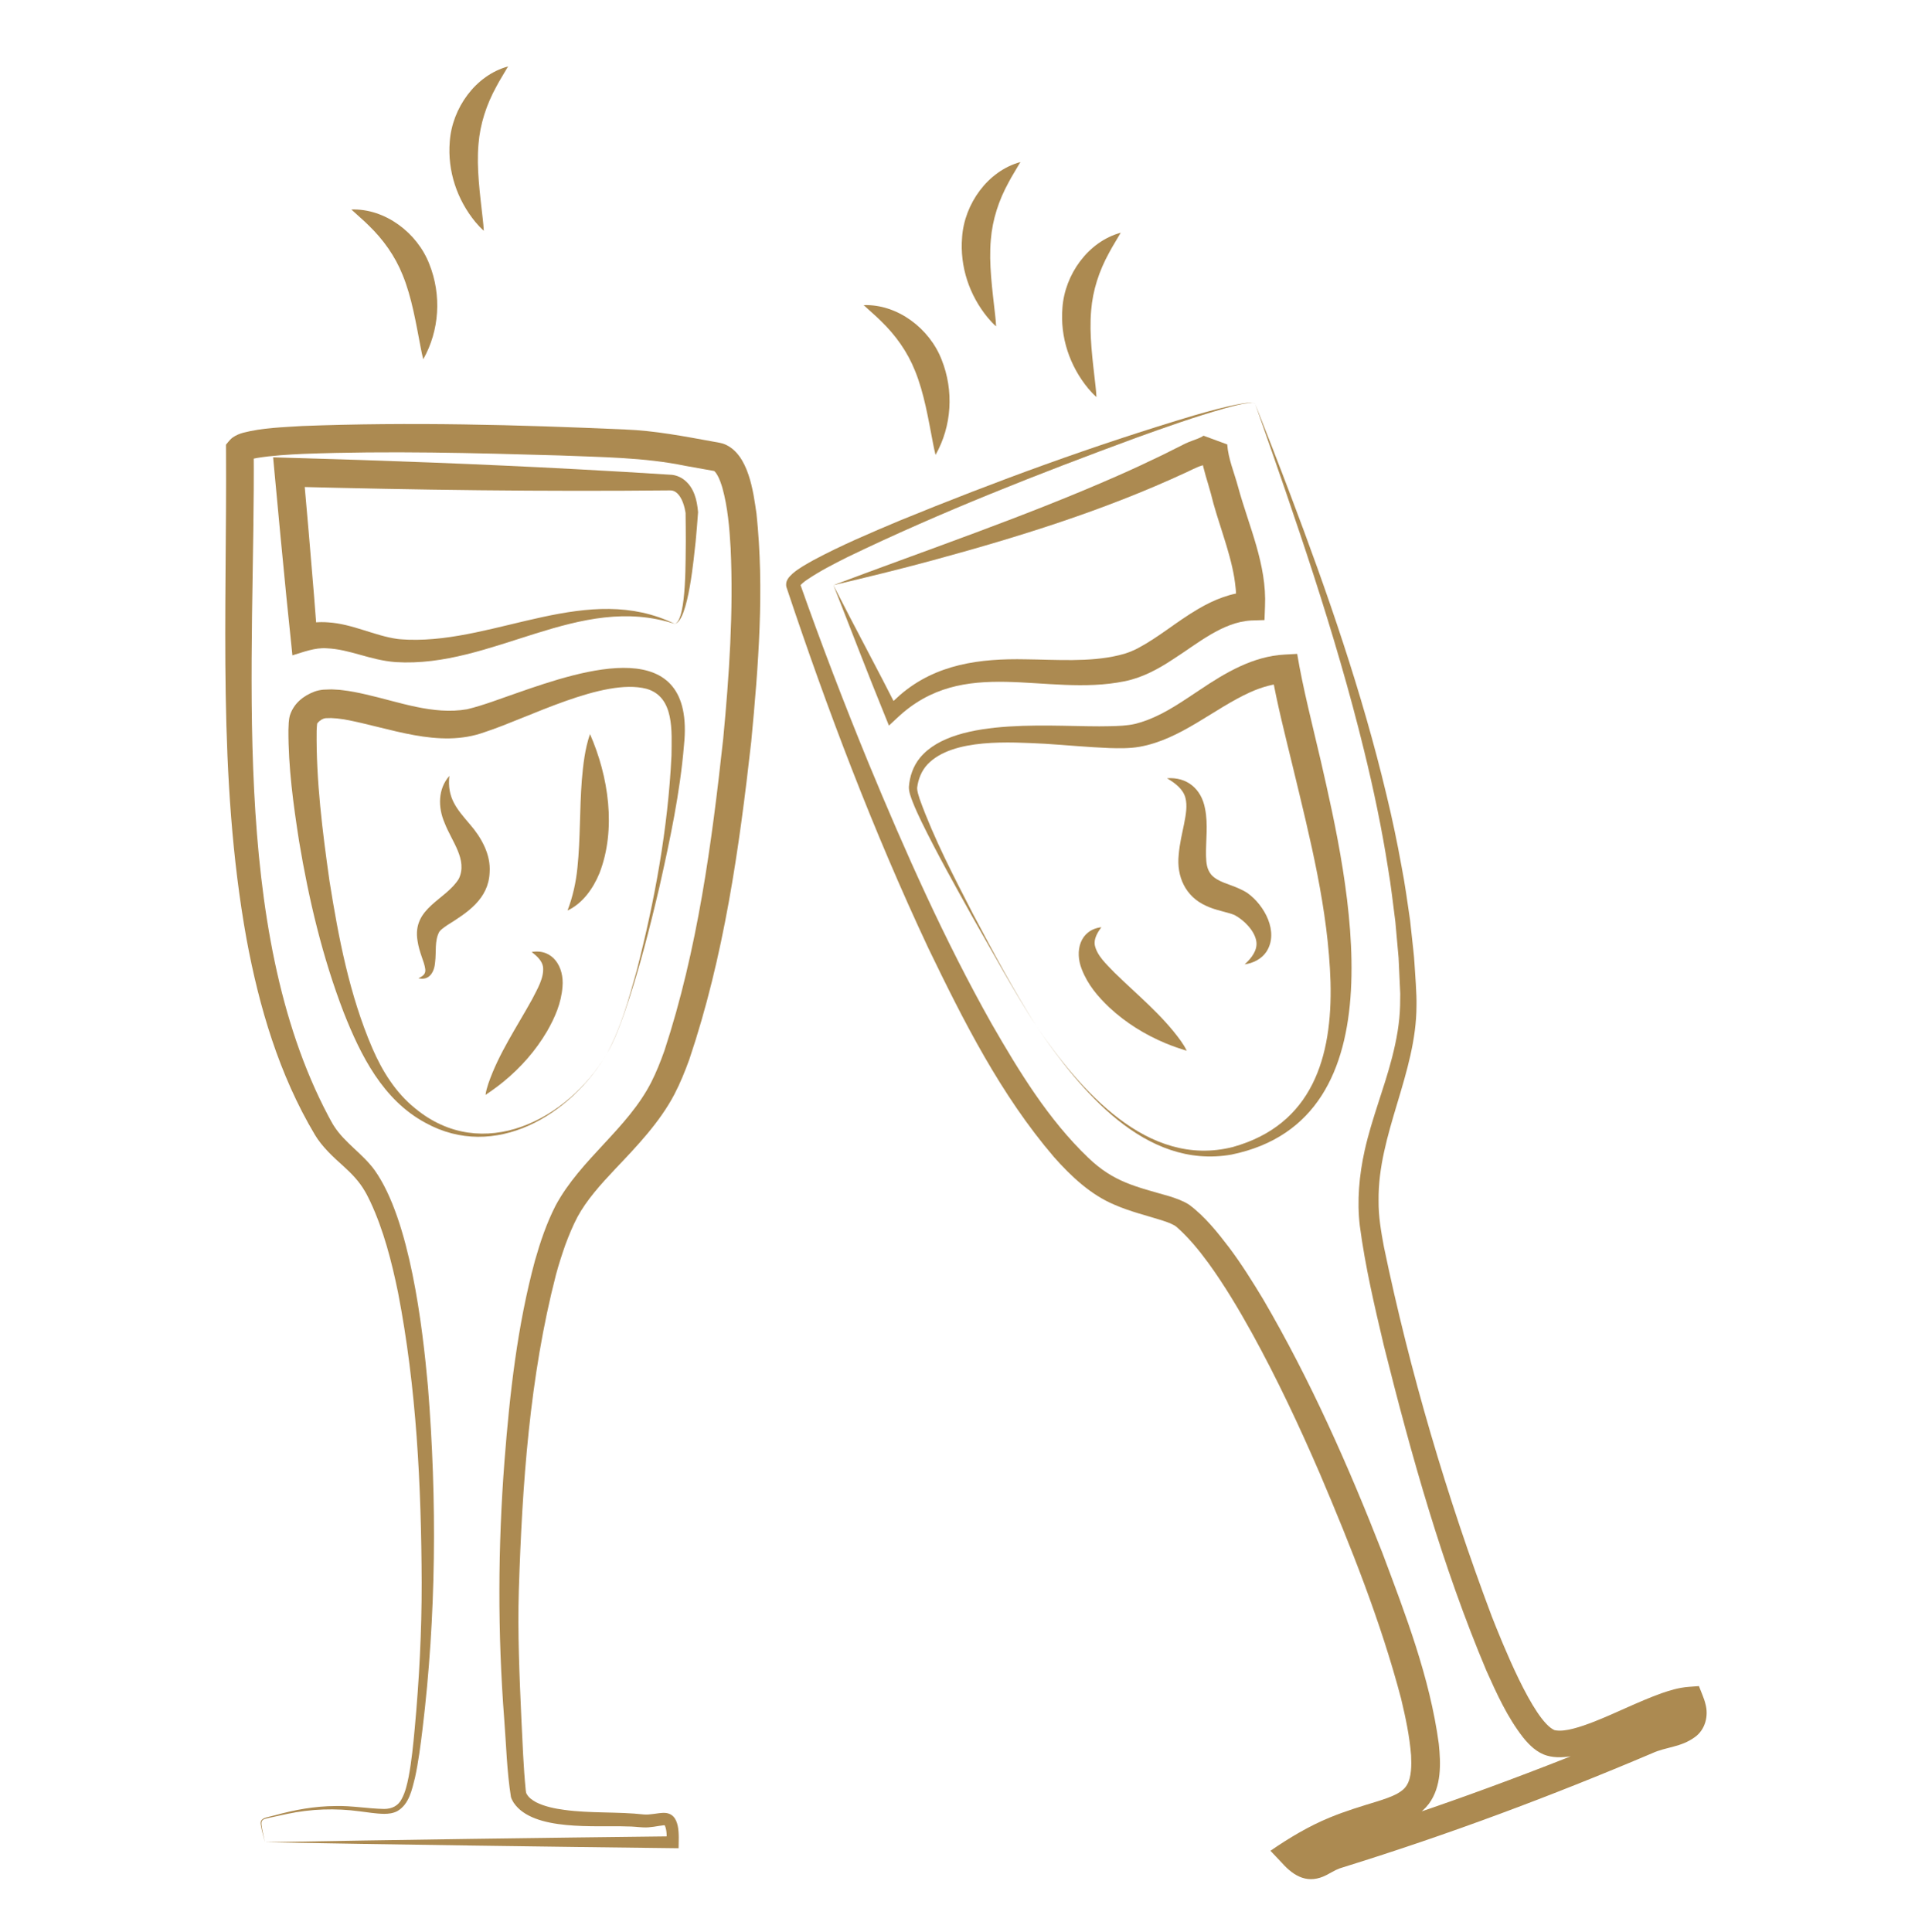
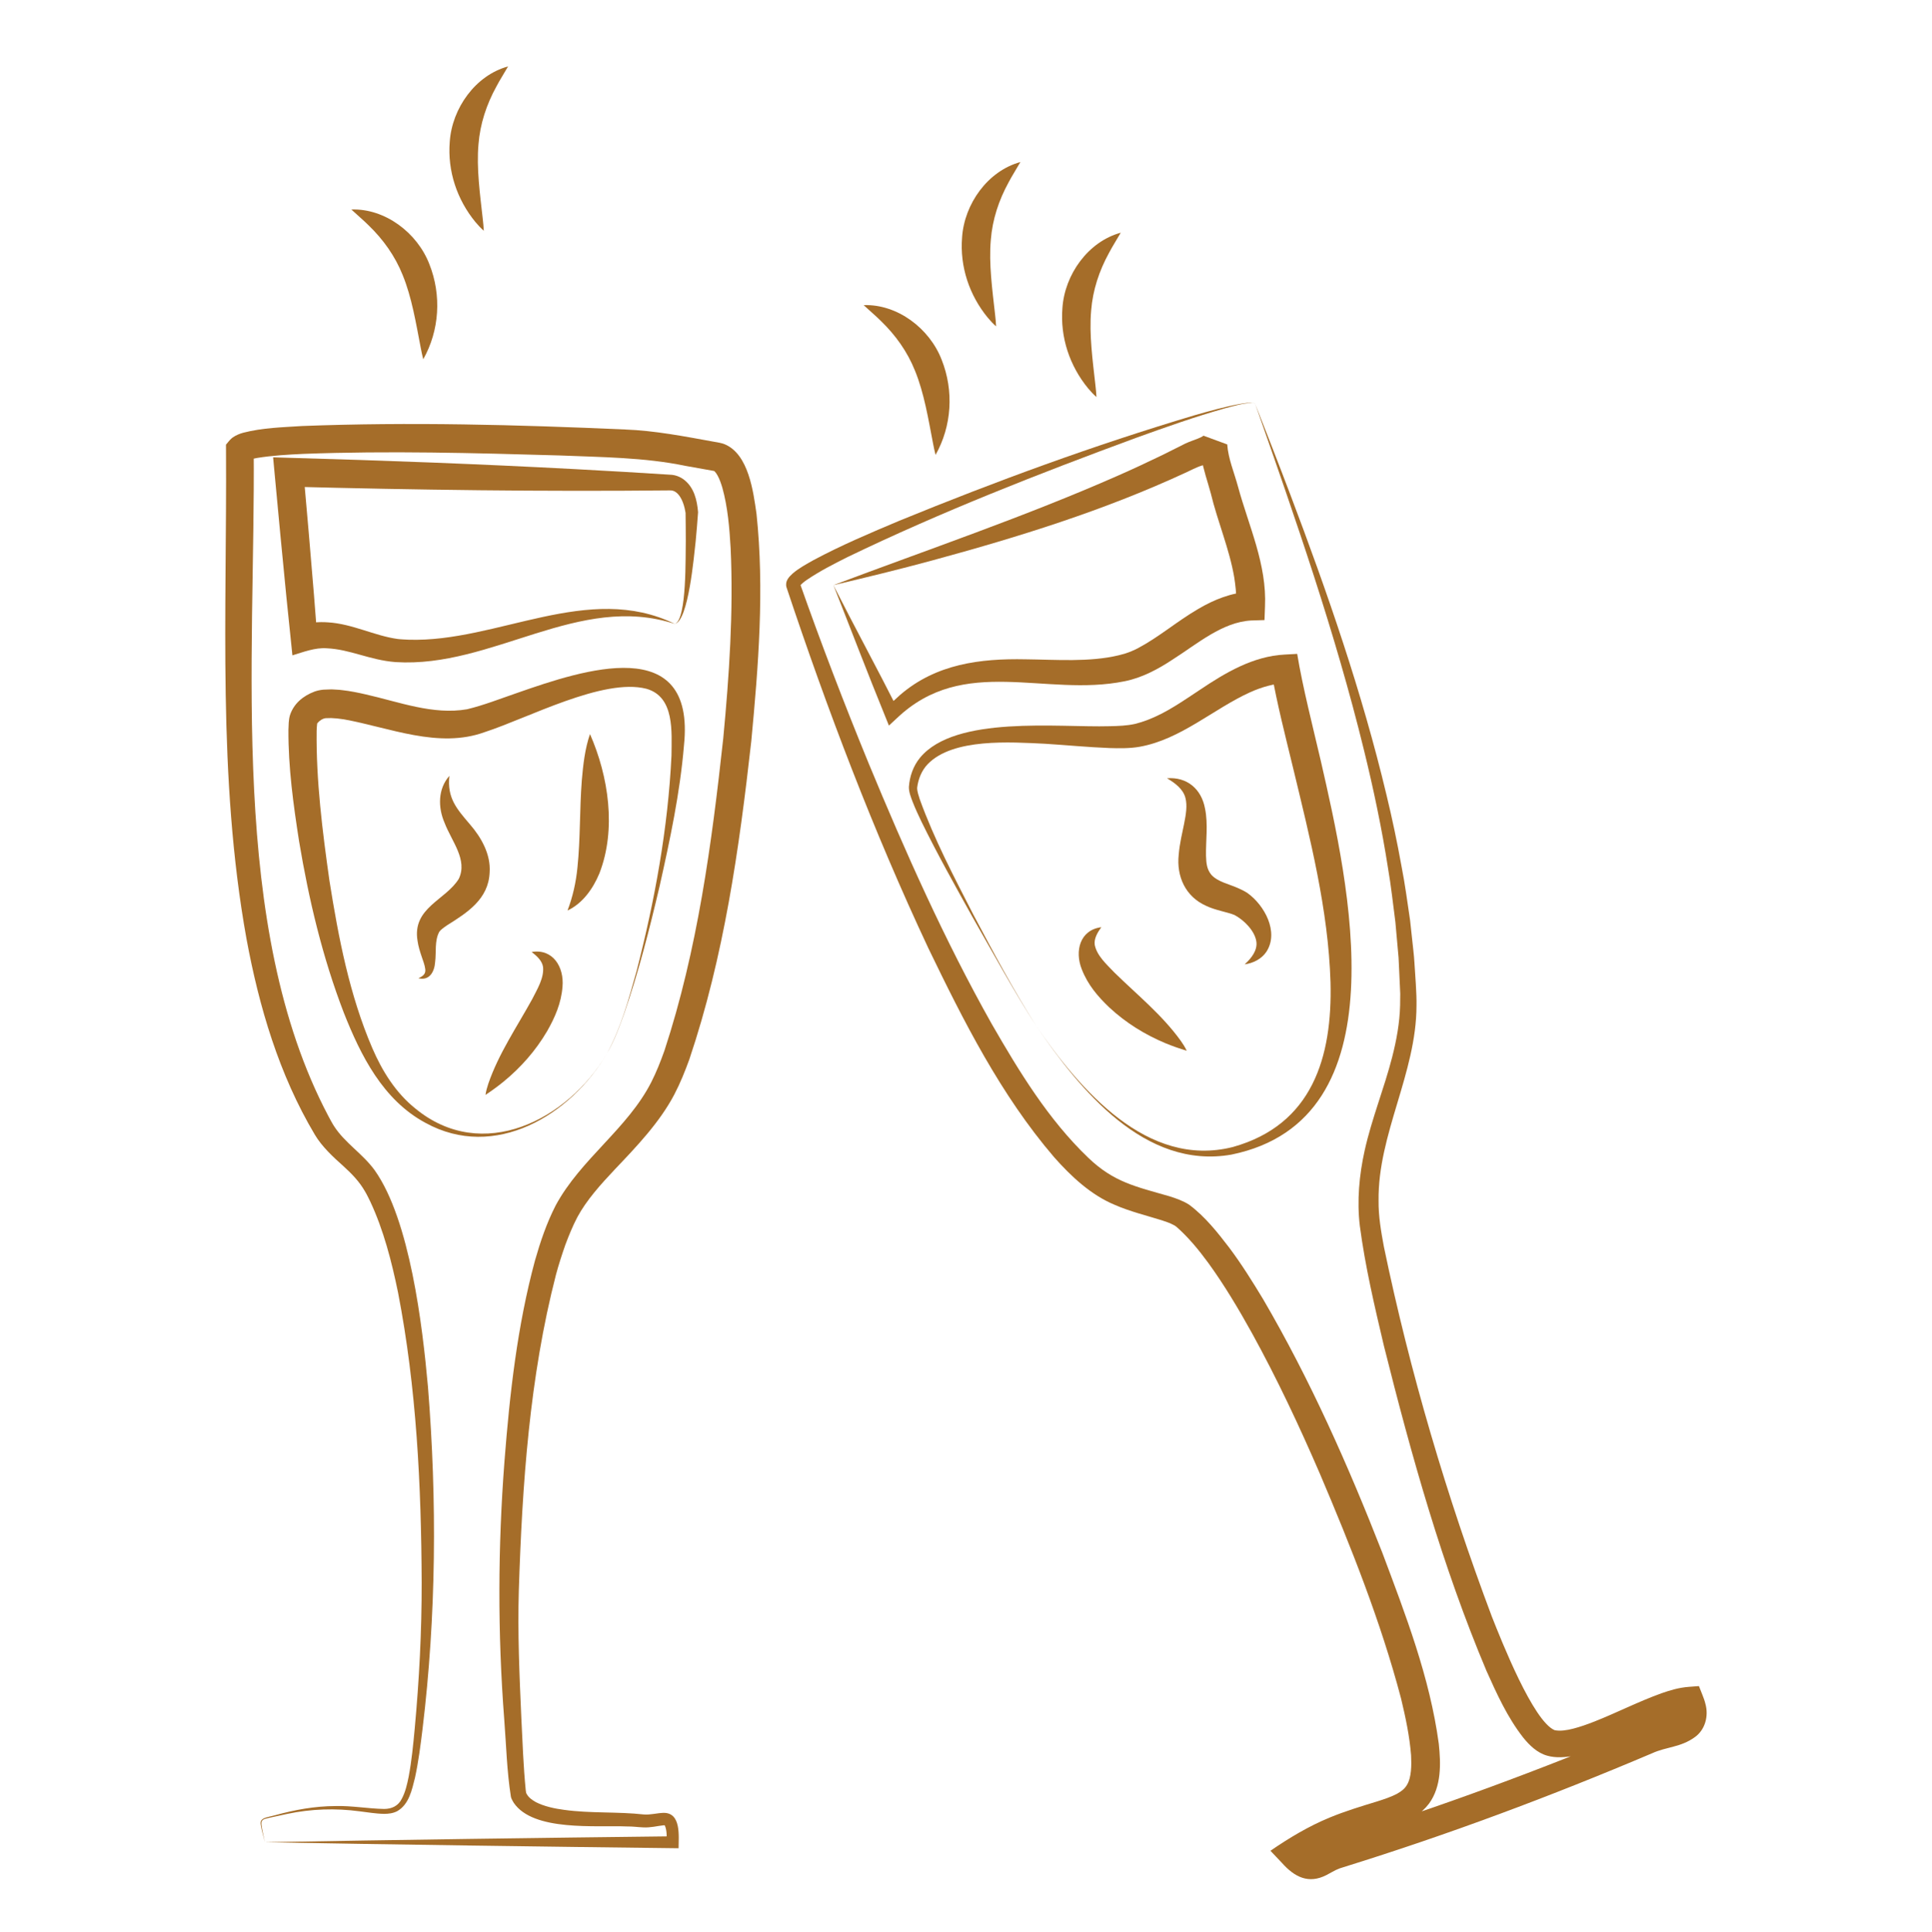
<svg xmlns="http://www.w3.org/2000/svg" version="1.1" id="Layer_1" x="0px" y="0px" viewBox="0 0 1133.86 1133.86" style="enable-background:new 0 0 1133.86 1133.86;" xml:space="preserve">
  <style type="text/css">
- 	.st0{fill:#AC8A51;}
+ 	.st0{fill:#A56D29;}
</style>
  <g>
    <g>
      <g>
        <g>
-           <path class="st0" d="M736.98,237.26c-0.4-0.69-1.36-0.66-2.06-0.71c-5.35,0.18-10.54,1.83-15.69,3.16      c-17.67,4.99-34.99,11.15-52.26,17.37c-57.33,21.13-114.45,43.48-169.48,70.04c-8.05,4.04-16.15,8.17-23.54,13.18      c-1.59,1-3.47,2.6-4.36,3.75c0.02-0.08,0.27-0.54,0.09-1.37c0,0-0.13-0.46-0.13-0.46c12.53,35.55,26.06,70.87,40.38,105.77      c21.59,52.16,44.63,103.95,72.32,153.16c16.16,28.06,33.22,56.1,56.63,78.53c15.04,14.47,28.01,16.99,47.7,22.67      c3.94,1.25,8.1,2.69,11.62,4.98c9.39,7.01,16.75,16.38,23.5,25.19c7.27,9.7,13.69,19.99,19.91,30.28      c27.68,47.35,49.98,97.71,69.92,148.68c13.7,36.55,27.94,73.27,33.21,112.31c1.24,11.81,1.6,25.05-5.72,35.13      c-9.33,12.29-25.8,14.39-39.02,19.11c-12.85,4.18-25.06,9.78-36.33,17.19c0,0,1.68-12.68,1.68-12.68l1.13,1.19      c0.19,0.19,0.38,0.41,0.56,0.59c0,0,0.53,0.47,0.53,0.47c0.34,0.29,0.72,0.7,1,0.84l0.44,0.32c0,0,0.21,0.16,0.21,0.16      l0.15,0.06c0.19,0.09,0.41,0.26,0.42,0.2c0.02-0.01,0.06,0.06,0.05,0.04c-0.02-0.03-0.05-0.04-0.07-0.02      c-0.03,0.05-0.04-0.03-0.06-0.01c-0.01-0.01-0.06,0.06,0,0.01c0.04-0.02,0.08-0.03,0.13-0.02c0.17-0.08,0.35-0.14,0.54-0.2      c0,0,0.28-0.14,0.28-0.14c0.69-0.32,1.49-0.74,2.15-1.11c3.42-1.99,7.15-3.73,11.06-4.82c60.94-18.87,120.91-41.15,179.74-65.81      c2.74-1.29,6.03-2.25,8.85-3.04c4.35-1.17,9.67-2.27,12.74-4.27c0.41-0.31,0.49-0.45,0.5-0.47c0.01-0.02,0.05-0.05,0.07-0.44      c0.09-1.32-0.55-3.07-1.11-4.56c0,0,7.91,5.01,7.91,5.01c-3.74,0.17-7.82,1.53-11.59,2.75c-19.31,6.13-53.23,27.05-72.56,21.53      c-5.89-1.63-10.47-6.1-14.19-10.73c-9.31-11.96-15.44-25.59-21.49-39.06c-25.96-61.61-44.01-126.11-60.22-190.82      c-5.47-23.21-10.99-46.58-14.13-70.39c-1.78-14.7-0.36-29.99,2.83-44.32c4.17-18.74,11.43-36.39,16.12-54.72      c2.59-10.07,4.44-20.2,4.69-30.49c0,0,0.04-3.41,0.04-3.41s0.04-3.42,0.04-3.42s-0.16-3.51-0.16-3.51s-0.65-14.06-0.65-14.06      s-0.17-3.52-0.17-3.52s-0.31-3.51-0.31-3.51c-0.44-4.75-1.13-12.74-1.57-17.56c-1.39-10.48-2.49-21.05-4.31-31.49      c-3.55-22.9-8.58-46.85-14.12-69.35C783.96,371.45,760.49,304.23,736.98,237.26c6.95,17.64,13.85,35.3,20.56,53.04      c21.82,57.61,42.15,116.23,56.45,176.23c3.23,13.27,6.45,28.52,8.84,41.93c2.08,10.5,3.47,21.2,5.05,31.8      c0.21,2.05,0.93,8.5,1.16,10.69c0.43,4.31,1.19,10.06,1.4,14.27c0.44,7.32,1.38,18.2,1.21,25.3      c-0.08,39.64-22.73,75.31-22.26,114.39c-0.11,9.15,1.45,18.08,3.13,27.12c15.3,73.67,36.86,146.52,63.32,216.95      c5.79,14.65,24.3,61.46,36.86,66.82c3.19,0.72,7.39,0.05,10.89-0.86c4.07-1.03,8.29-2.54,12.52-4.19      c12.97-5.1,26.05-11.83,39.58-16.67c4.83-1.64,9.78-3.25,16.02-3.71c0,0,5.77-0.43,5.77-0.43s2.15,5.43,2.15,5.43      c0.63,1.6,1.25,3.24,1.69,5.14c1.88,6.85-0.05,15.07-6.36,19.48c-8.24,5.95-16.54,5.53-24.94,9.37      c-59.3,25.19-119.69,47.79-181.23,66.89c-1.61,0.44-2.96,0.94-4.55,1.7c-1.67,0.82-3.69,2.02-5.37,2.89      c-10.55,5.47-18.84,1.21-26.2-7.08c0,0-6.76-7.13-6.76-7.13c10.91-7.53,22.66-14.55,34.89-19.56      c8.93-3.69,18.49-6.59,27.55-9.35c4.37-1.37,8.52-2.79,11.77-4.5c2.56-1.46,4.48-2.82,5.87-5.17c2.76-4.4,2.77-11.73,2.48-17.47      c-0.87-11.22-3.23-22.27-5.9-33.42c-11.92-45.16-29.39-89.01-47.68-132c-12.09-27.99-25.06-55.61-39.75-82.31      c-7.78-14.05-16.3-28.38-25.69-41.31c-5.74-7.85-11.81-15.17-18.69-21.22c-0.38-0.28-0.61-0.41-0.93-0.68      c0,0-0.26-0.14-0.26-0.14l-0.53-0.29c-2.11-1.15-4.6-1.98-6.93-2.75c-8.95-2.8-18.69-5.15-27.61-9.06      c-14.04-5.82-25.68-16.78-35.62-28c-31.34-36.56-53.11-79.84-73.89-122.83c-32.27-68.8-59.22-139.73-83.22-211.76      c-0.98-3.63,1.39-6.03,3.59-8.06c3.79-3.27,8.08-5.52,12.29-7.91c16.36-8.76,33.41-15.96,50.45-23.13      c56.76-23.24,114.41-44.37,173.19-61.89c8.84-2.51,17.72-5.03,26.77-6.67c2.63-0.4,5.36-0.99,8.01-0.51      C736.42,236.72,736.83,236.88,736.98,237.26L736.98,237.26z" />
-           <path class="st0" d="M489.32,343.55c55.38-20.88,112.42-40.22,166.54-64.07c8.83-3.86,18.1-8.2,26.76-12.39      c0,0,13.43-6.73,13.43-6.73c2.62-1.22,4.92-1.9,7.31-2.88c1.48-0.65,2.55-1.07,3.21-1.69c0,0,13.96,5.14,13.96,5.14      c0.59,8.39,4.08,16.46,6.33,24.78c6.29,23.19,17.02,45.62,15.84,70.5c0,0-0.29,7.84-0.29,7.84l-7.82,0.25      c-16.96,0.95-31.44,13.6-46.1,22.92c-8.43,5.59-18.06,10.78-28.28,12.78c-46.61,9.44-94.3-15.8-133.66,21.69      c0,0-4.65,4.31-4.65,4.31s-2.23-5.53-2.23-5.53C509.55,395.72,499.1,368.28,489.32,343.55L489.32,343.55z M489.32,343.55      c12.34,24.38,25.76,49.06,38.06,73.4c0,0-6.88-1.22-6.88-1.22s2.59-2.66,2.59-2.66s1.3-1.33,1.3-1.33      c0.75-0.74,3.31-2.99,4.14-3.78c21.05-18.13,46.94-21.42,73.64-20.87c17.74,0.19,37.49,1.76,54.56-2.34      c0.52-0.12,3.38-0.93,3.85-1.04c2.65-0.83,5.09-1.89,7.65-3.21c12.37-6.58,22.49-15.49,35.23-22.95      c9.23-5.45,19.58-9.66,30.48-10.12c0,0-8.11,8.09-8.11,8.09s0.02-2.73,0.02-2.73c0.04-4.5-0.51-9.32-1.2-13.77      c-2.81-16.6-9.76-32.75-13.76-49.34c-1.84-6.85-4.38-13.86-5.57-21.17c-0.38-2.29-0.7-4.66-0.73-7.39l13.96,5.14      c-3.9,4.19-8.4,5.48-13.19,7.18c-2.06,0.52-7.49,3.27-9.46,4.16c-47.69,22.11-98.05,37.74-148.64,51.47      C528.02,334.29,508.74,338.99,489.32,343.55L489.32,343.55z" />
-           <path class="st0" d="M608.47,602.48c-13.07-20.27-25.87-43.81-37.93-64.85c-10.15-18.27-20.38-36.51-29.57-55.3      c-1.82-3.79-3.59-7.6-5.15-11.59c-0.98-2.66-2.25-5.65-2.19-8.75c0.45-6.19,2.55-12.29,6.58-17.17      c20.68-24.97,81.09-17.59,111.21-18.45c5.23-0.12,10.09-0.27,14.92-1.34c2.48-0.61,4.94-1.39,7.34-2.3      c11.23-4.29,20.67-11.04,31.01-17.85c14.58-9.8,30.96-19.62,49.56-20.57c0,0,7.36-0.41,7.36-0.41      c3.08,19.01,9.46,43.92,13.9,63.01c16.41,71.71,48.15,210.38-52.52,230.98C672.09,686.82,634.16,639.98,608.47,602.48      L608.47,602.48z M608.47,602.48c25.57,37.2,64.96,83.68,115.37,70.95c46.66-13.06,58.47-52.69,57.33-96.81      c-1.32-42.75-12-84.29-21.98-125.78c-4.51-18.65-9.33-37.22-12.77-56.7c0,0,8.67,6.92,8.67,6.92      c-7.08,0.27-14.14,2.25-21.1,5.37c-21.48,9.71-40.64,27.68-64.88,32.01c-5.91,1.04-12.14,0.92-17.82,0.75      c-12.61-0.49-25.17-1.73-37.64-2.51c-20.21-0.97-54.14-3.44-69,12c-3.52,3.68-5.54,8.71-6.17,13.8      c-0.03,2.23,0.82,4.44,1.52,6.77c8.47,23.45,20.16,45.69,31.53,67.86C583.23,559.22,595.07,581.33,608.47,602.48L608.47,602.48z      " />
+           <path class="st0" d="M736.98,237.26c-0.4-0.69-1.36-0.66-2.06-0.71c-5.35,0.18-10.54,1.83-15.69,3.16      c-17.67,4.99-34.99,11.15-52.26,17.37c-57.33,21.13-114.45,43.48-169.48,70.04c-8.05,4.04-16.15,8.17-23.54,13.18      c-1.59,1-3.47,2.6-4.36,3.75c0.02-0.08,0.27-0.54,0.09-1.37l-0.13-0.46c12.53,35.55,26.06,70.87,40.38,105.77      c21.59,52.16,44.63,103.95,72.32,153.16c16.16,28.06,33.22,56.1,56.63,78.53c15.04,14.47,28.01,16.99,47.7,22.67      c3.94,1.25,8.1,2.69,11.62,4.98c9.39,7.01,16.75,16.38,23.5,25.19c7.27,9.7,13.69,19.99,19.91,30.28      c27.68,47.35,49.98,97.71,69.92,148.68c13.7,36.55,27.94,73.27,33.21,112.31c1.24,11.81,1.6,25.05-5.72,35.13      c-9.33,12.29-25.8,14.39-39.02,19.11c-12.85,4.18-25.06,9.78-36.33,17.19l1.68-12.68l1.13,1.19c0.19,0.19,0.38,0.41,0.56,0.59      l0.53,0.47c0.34,0.29,0.72,0.7,1,0.84l0.44,0.32l0.21,0.16l0.15,0.06c0.19,0.09,0.41,0.26,0.42,0.2      c0.02-0.01,0.06,0.06,0.05,0.04c-0.02-0.03-0.05-0.04-0.07-0.02c-0.03,0.05-0.04-0.03-0.06-0.01c-0.01-0.01-0.06,0.06,0,0.01      c0.04-0.02,0.08-0.03,0.13-0.02c0.17-0.08,0.35-0.14,0.54-0.2l0.28-0.14c0.69-0.32,1.49-0.74,2.15-1.11      c3.42-1.99,7.15-3.73,11.06-4.82c60.94-18.87,120.91-41.15,179.74-65.81c2.74-1.29,6.03-2.25,8.85-3.04      c4.35-1.17,9.67-2.27,12.74-4.27c0.41-0.31,0.49-0.45,0.5-0.47c0.01-0.02,0.05-0.05,0.07-0.44c0.09-1.32-0.55-3.07-1.11-4.56      l7.91,5.01c-3.74,0.17-7.82,1.53-11.59,2.75c-19.31,6.13-53.23,27.05-72.56,21.53c-5.89-1.63-10.47-6.1-14.19-10.73      c-9.31-11.96-15.44-25.59-21.49-39.06c-25.96-61.61-44.01-126.11-60.22-190.82c-5.47-23.21-10.99-46.58-14.13-70.39      c-1.78-14.7-0.36-29.99,2.83-44.32c4.17-18.74,11.43-36.39,16.12-54.72c2.59-10.07,4.44-20.2,4.69-30.49l0.04-3.41l0.04-3.42      l-0.16-3.51l-0.65-14.06l-0.17-3.52l-0.31-3.51c-0.44-4.75-1.13-12.74-1.57-17.56c-1.39-10.48-2.49-21.05-4.31-31.49      c-3.55-22.9-8.58-46.85-14.12-69.35C783.96,371.45,760.49,304.23,736.98,237.26c6.95,17.64,13.85,35.3,20.56,53.04      c21.82,57.61,42.15,116.23,56.45,176.23c3.23,13.27,6.45,28.52,8.84,41.93c2.08,10.5,3.47,21.2,5.05,31.8      c0.21,2.05,0.93,8.5,1.16,10.69c0.43,4.31,1.19,10.06,1.4,14.27c0.44,7.32,1.38,18.2,1.21,25.3      c-0.08,39.64-22.73,75.31-22.26,114.39c-0.11,9.15,1.45,18.08,3.13,27.12c15.3,73.67,36.86,146.52,63.32,216.95      c5.79,14.65,24.3,61.46,36.86,66.82c3.19,0.72,7.39,0.05,10.89-0.86c4.07-1.03,8.29-2.54,12.52-4.19      c12.97-5.1,26.05-11.83,39.58-16.67c4.83-1.64,9.78-3.25,16.02-3.71l5.77-0.43l2.15,5.43c0.63,1.6,1.25,3.24,1.69,5.14      c1.88,6.85-0.05,15.07-6.36,19.48c-8.24,5.95-16.54,5.53-24.94,9.37c-59.3,25.19-119.69,47.79-181.23,66.89      c-1.61,0.44-2.96,0.94-4.55,1.7c-1.67,0.82-3.69,2.02-5.37,2.89c-10.55,5.47-18.84,1.21-26.2-7.08l-6.76-7.13      c10.91-7.53,22.66-14.55,34.89-19.56c8.93-3.69,18.49-6.59,27.55-9.35c4.37-1.37,8.52-2.79,11.77-4.5      c2.56-1.46,4.48-2.82,5.87-5.17c2.76-4.4,2.77-11.73,2.48-17.47c-0.87-11.22-3.23-22.27-5.9-33.42      c-11.92-45.16-29.39-89.01-47.68-132c-12.09-27.99-25.06-55.61-39.75-82.31c-7.78-14.05-16.3-28.38-25.69-41.31      c-5.74-7.85-11.81-15.17-18.69-21.22c-0.38-0.28-0.61-0.41-0.93-0.68l-0.26-0.14l-0.53-0.29c-2.11-1.15-4.6-1.98-6.93-2.75      c-8.95-2.8-18.69-5.15-27.61-9.06c-14.04-5.82-25.68-16.78-35.62-28c-31.34-36.56-53.11-79.84-73.89-122.83      c-32.27-68.8-59.22-139.73-83.22-211.76c-0.98-3.63,1.39-6.03,3.59-8.06c3.79-3.27,8.08-5.52,12.29-7.91      c16.36-8.76,33.41-15.96,50.45-23.13c56.76-23.24,114.41-44.37,173.19-61.89c8.84-2.51,17.72-5.03,26.77-6.67      c2.63-0.4,5.36-0.99,8.01-0.51C736.42,236.72,736.83,236.88,736.98,237.26L736.98,237.26z" />
+           <path class="st0" d="M489.32,343.55c55.38-20.88,112.42-40.22,166.54-64.07c8.83-3.86,18.1-8.2,26.76-12.39l13.43-6.73      c2.62-1.22,4.92-1.9,7.31-2.88c1.48-0.65,2.55-1.07,3.21-1.69l13.96,5.14c0.59,8.39,4.08,16.46,6.33,24.78      c6.29,23.19,17.02,45.62,15.84,70.5l-0.29,7.84l-7.82,0.25c-16.96,0.95-31.44,13.6-46.1,22.92      c-8.43,5.59-18.06,10.78-28.28,12.78c-46.61,9.44-94.3-15.8-133.66,21.69L521.9,426l-2.23-5.53      C509.55,395.72,499.1,368.28,489.32,343.55L489.32,343.55z M489.32,343.55c12.34,24.38,25.76,49.06,38.06,73.4l-6.88-1.22      l2.59-2.66l1.3-1.33c0.75-0.74,3.31-2.99,4.14-3.78c21.05-18.13,46.94-21.42,73.64-20.87c17.74,0.19,37.49,1.76,54.56-2.34      c0.52-0.12,3.38-0.93,3.85-1.04c2.65-0.83,5.09-1.89,7.65-3.21c12.37-6.58,22.49-15.49,35.23-22.95      c9.23-5.45,19.58-9.66,30.48-10.12l-8.11,8.09l0.02-2.73c0.04-4.5-0.51-9.32-1.2-13.77c-2.81-16.6-9.76-32.75-13.76-49.34      c-1.84-6.85-4.38-13.86-5.57-21.17c-0.38-2.29-0.7-4.66-0.73-7.39l13.96,5.14c-3.9,4.19-8.4,5.48-13.19,7.18      c-2.06,0.52-7.49,3.27-9.46,4.16c-47.69,22.11-98.05,37.74-148.64,51.47C528.02,334.29,508.74,338.99,489.32,343.55      L489.32,343.55z" />
+           <path class="st0" d="M608.47,602.48c-13.07-20.27-25.87-43.81-37.93-64.85c-10.15-18.27-20.38-36.51-29.57-55.3      c-1.82-3.79-3.59-7.6-5.15-11.59c-0.98-2.66-2.25-5.65-2.19-8.75c0.45-6.19,2.55-12.29,6.58-17.17      c20.68-24.97,81.09-17.59,111.21-18.45c5.23-0.12,10.09-0.27,14.92-1.34c2.48-0.61,4.94-1.39,7.34-2.3      c11.23-4.29,20.67-11.04,31.01-17.85c14.58-9.8,30.96-19.62,49.56-20.57l7.36-0.41c3.08,19.01,9.46,43.92,13.9,63.01      c16.41,71.71,48.15,210.38-52.52,230.98C672.09,686.82,634.16,639.98,608.47,602.48L608.47,602.48z M608.47,602.48      c25.57,37.2,64.96,83.68,115.37,70.95c46.66-13.06,58.47-52.69,57.33-96.81c-1.32-42.75-12-84.29-21.98-125.78      c-4.51-18.65-9.33-37.22-12.77-56.7l8.67,6.92c-7.08,0.27-14.14,2.25-21.1,5.37c-21.48,9.71-40.64,27.68-64.88,32.01      c-5.91,1.04-12.14,0.92-17.82,0.75c-12.61-0.49-25.17-1.73-37.64-2.51c-20.21-0.97-54.14-3.44-69,12      c-3.52,3.68-5.54,8.71-6.17,13.8c-0.03,2.23,0.82,4.44,1.52,6.77c8.47,23.45,20.16,45.69,31.53,67.86      C583.23,559.22,595.07,581.33,608.47,602.48L608.47,602.48z" />
        </g>
      </g>
      <g>
        <path class="st0" d="M206.28,123c19.81-0.71,38.71,13.7,45.8,32.07c7.25,18.24,5.96,38.98-3.59,55.86     c-0.61-2.3-1.05-4.58-1.5-6.88c-2.74-14.2-5.22-29.51-10.58-42.57c-4.42-11.08-11.36-20.85-20.1-29.28     C213.19,129.09,209.53,126.06,206.28,123L206.28,123z" />
      </g>
      <g>
        <path class="st0" d="M298.3,39c-2.21,3.88-4.8,7.87-6.84,11.76c-5.86,10.64-9.59,22.03-10.53,33.92     c-1.25,14.05,0.91,29.42,2.5,43.79c0.25,2.32,0.51,4.64,0.61,7.01c-1.81-1.6-3.43-3.33-4.94-5.15     c-10.76-13.13-16.44-29.86-15.04-47.14C265.39,63.56,279.18,44.19,298.3,39L298.3,39z" />
      </g>
      <g>
        <path class="st0" d="M507.07,179.15c19.81-0.71,38.71,13.7,45.8,32.07c7.25,18.24,5.96,38.98-3.59,55.86     c-0.61-2.3-1.05-4.58-1.5-6.88c-2.74-14.2-5.22-29.51-10.58-42.57c-4.42-11.08-11.36-20.85-20.1-29.28     C513.98,185.24,510.32,182.2,507.07,179.15L507.07,179.15z" />
      </g>
      <g>
        <path class="st0" d="M599.1,95.14c-2.21,3.88-4.8,7.87-6.84,11.76c-5.86,10.64-9.59,22.03-10.53,33.92     c-1.25,14.05,0.91,29.42,2.5,43.79c0.25,2.32,0.51,4.64,0.61,7.01c-1.81-1.6-3.43-3.33-4.94-5.15     c-10.76-13.13-16.44-29.86-15.04-47.14C566.18,119.7,579.97,100.33,599.1,95.14L599.1,95.14z" />
      </g>
      <g>
        <path class="st0" d="M658.01,136.63c-2.21,3.88-4.8,7.87-6.84,11.76c-5.86,10.64-9.59,22.03-10.53,33.92     c-1.25,14.05,0.91,29.42,2.5,43.79c0.25,2.32,0.51,4.64,0.61,7.01c-1.81-1.6-3.43-3.33-4.94-5.15     c-10.76-13.13-16.44-29.86-15.04-47.14C625.09,161.18,638.88,141.82,658.01,136.63L658.01,136.63z" />
      </g>
      <g>
        <path class="st0" d="M263.84,455.52c-1.43,13,4.27,19.33,12.15,28.57c6.53,7.55,12.25,17.54,11.48,28.15     c-0.64,15.68-13.17,23.61-24.89,30.95c-2.34,1.6-3.79,2.68-4.67,3.88c-2.86,5.3-1.68,11.78-2.45,17.88     c-0.4,5.58-3.33,11.04-9.82,9.38c1.38-0.61,2.69-1.34,3.37-2.32c0.71-0.94,0.77-1.91,0.67-3c-0.29-2.45-1.33-5.03-2.16-7.52     c-0.92-2.74-1.88-5.7-2.37-9.07c-3.27-19.53,16.6-23.92,24.23-36.48c5.33-11.12-4.23-22.01-8.36-32.83     C257.09,474.03,257.06,463.21,263.84,455.52L263.84,455.52z" />
      </g>
      <g>
        <path class="st0" d="M346.39,430.99c10.88,24.75,15.62,55.87,5.53,81.78c-3.67,8.87-9.82,17.67-18.72,21.81     c3.12-8.13,4.99-16.68,5.83-25.24c1.76-16.94,1.22-33.87,2.56-51.17C342.37,449.09,343.38,439.74,346.39,430.99L346.39,430.99z" />
      </g>
      <g>
        <path class="st0" d="M312.15,558.93c12.56-2.1,19.11,8.96,18.11,20.32c-0.72,9.69-4.46,18.18-9.08,26.25     c-6.74,11.45-15.33,21.16-25.46,29.5c-3.38,2.77-6.88,5.29-10.67,7.84c0.31-2.3,0.97-4.49,1.66-6.61     c6.1-17.74,16.84-33.41,25.7-49.51c3.03-5.97,7.06-12.51,6.43-18.96C318.32,564.14,315.24,561.28,312.15,558.93L312.15,558.93z" />
      </g>
      <g>
        <path class="st0" d="M646.61,544.38c-2.28,3.14-4.41,6.77-3.86,10.39c1.25,6.36,7,11.46,11.62,16.3     c13.13,12.86,27.93,24.78,38.88,40.01c1.28,1.83,2.54,3.73,3.5,5.85c-4.37-1.35-8.45-2.76-12.48-4.43     c-12.11-5.08-23.13-11.89-32.88-20.92c-6.75-6.4-12.78-13.45-16.26-22.52C630.89,558.48,633.98,545.98,646.61,544.38     L646.61,544.38z" />
      </g>
      <g>
        <path class="st0" d="M685.16,456.94c11.74-0.92,20.24,6.27,22.34,17.81c1.89,8.99,0.39,19.39,0.57,27.62     c0.16,4.49,0.44,7.9,3.08,11.17c3.8,4.3,10.59,5.5,16.14,8.07c1.77,0.76,3.48,1.64,5.14,2.73c9.91,7.07,18.6,22.79,11.15,34.38     c-2.86,4.36-8.02,6.87-12.82,7.46c4.01-3.59,7.72-8.37,6.84-13.57c-0.99-6.12-7.1-12.35-12.79-15.39     c-4.74-1.88-11.08-2.74-16.58-5.34c-12.25-5.42-17.55-17.32-16.19-30.06c0.57-6.79,2.08-12.64,3.18-18.19     c1.1-5.53,1.93-10.62,0.79-15.08C694.72,463.32,689.93,459.74,685.16,456.94L685.16,456.94z" />
      </g>
      <g>
        <g>
-           <path class="st0" d="M155.47,1081.61c75.04-1.4,164.47-2.61,239.51-3.48c0,0-3.47,3.42-3.47,3.42      c-0.09-3.18,0.11-6.89-1.16-9.72c-0.16-0.24-0.13-0.15-0.09-0.13c0.03,0.02-0.21-0.06-0.7-0.03c-3.74,0.39-7.58,1.48-11.99,1.22      c-3.5-0.16-5.99-0.58-9.32-0.54c-18.09-0.77-55.17,3.14-66.67-13.95c-0.61-1.07-1.27-2.12-1.6-3.35      c-2.42-15.19-2.75-30.43-3.94-45.62c-3.88-50.48-3.73-101.15,0.15-151.61c3.08-39.52,7.51-79.28,17.91-117.76      c3.17-11.09,6.79-21.83,12.1-32.24c14.7-27.31,42.19-45.07,56.13-72.37c3.02-5.94,5.48-12.15,7.78-18.62      c19.4-59.03,27.78-121.54,34.51-183.21c3.52-37.17,6.06-74.56,4.35-111.78c-0.67-11.84-1.72-24.21-4.84-35.4      c-0.77-2.64-1.7-5.17-2.75-7.11c-0.52-0.96-1.07-1.77-1.51-2.25c-0.44-0.49-0.72-0.64-0.61-0.56c0,0-16.87-3.01-16.87-3.01      c-24.04-5-49.45-5.09-73.95-6.11c-50.04-1.45-100.29-2.8-150.28-0.92c-9.11,0.43-18.29,0.94-27.14,2.38      c-1.83,0.37-3.43,0.62-4.95,1.22c-0.04,0.02-0.08,0.03-0.13,0.04c-0.05,0.01,0.03-0.01,0.06-0.03c0.04-0.02,0.08-0.04,0.12-0.07      s0.07-0.06,0.11-0.09c-0.01-0.01,0.1-0.08,0.28-0.22c0.3-0.24,0.56-0.53,0.77-0.85c0,0,1.67-4.98,1.67-4.98      c1.06,123.3-14.99,280.18,43.84,391.41c1.02,1.79,2.22,4.23,3.33,5.88c6.34,9.9,16.79,16.14,23.9,25.96      c20.67,29.24,28.02,91.18,31.24,127.06c5.37,66.97,4.88,134.33-3.19,201.01c-1.17,9.51-2.36,19.04-4.42,28.52      c-1.82,7.17-3.44,15.63-10.45,19.66c-2.47,1.28-5.17,1.57-7.66,1.57c-5.01-0.07-9.69-0.94-14.42-1.49      c-14.14-1.91-28.49-1.43-42.48,1.52c-3.56,0.81-6.96,1.53-10.5,2.28c-1.6,0.5-3.66,0.46-4.46,2.11c-0.2,0.5-0.21,1.09-0.18,1.67      C153.86,1074.61,154.86,1078.1,155.47,1081.61c-0.75-3.52-1.88-6.93-2.4-10.5c-0.55-3.26,2.49-3.86,4.89-4.47      c0,0,3.48-0.86,3.48-0.86c11.55-3.21,23.44-5.37,35.5-5.41c9.47-0.28,19.23,1.55,28.54,1.7c4.56,0.01,8.35-1.8,10.41-5.96      c2.1-3.89,3.16-8.54,4.07-13.12c1.74-9.25,2.66-18.75,3.54-28.23c2.62-28.46,4.12-57,4.07-85.61      c-0.23-56.99-3.02-114.32-13.87-170.27c-3.75-18.21-8.46-36.66-16.31-53.41c-0.81-1.66-2.12-4.38-3.08-5.94      c-3.33-5.81-7.63-10.27-12.76-14.93c-5.79-5.16-12.57-11.38-16.73-18.45c-20.98-35.22-32.71-74.96-40.1-114.94      c-17.11-94.73-11.42-191.67-12.03-287.2c0,0-0.02-2.93-0.02-2.93s1.69-2.05,1.69-2.05c0.49-0.59,1.03-1.16,1.62-1.67      c0.32-0.29,0.58-0.48,0.74-0.58c1.79-1.24,3.96-2.14,6.01-2.7c11.43-2.96,23.09-3.2,34.64-3.96      c63.21-2.43,126.44-0.76,189.59,2.04c17.5,0.65,35.18,4.1,52.33,7.21c1.99,0.35,4.35,0.7,6.22,1.47      c14.05,5.89,16.77,27.85,18.64,40.76c4.71,44.53,1.12,89.4-3.07,133.71c-7.09,63.06-16.01,126.35-36.39,186.76      c-2.48,6.84-5.29,13.82-8.75,20.46c-8.69,16.58-22.48,30.92-34.89,43.97c-8.53,9.07-16.67,18.09-22.05,28.07      c-2.71,5.15-4.99,10.71-7.1,16.36c-1.94,5.57-3.96,11.74-5.48,17.47c-15.56,60.3-19.83,123.29-21.81,185.42      c-0.74,25.1,0.37,50.03,1.49,75.09c0.7,14.06,1.19,28.14,2.55,42.03c0.08,0.66,0.21,1.52,0.25,1.71      c-0.01-0.05-0.03-0.1-0.06-0.14c-0.04-0.07-0.06-0.08,0,0.01c1.12,2.47,3.03,3.99,5.78,5.55c4.96,2.52,10.94,3.79,16.61,4.53      c15.3,2.14,31.35,0.99,46.78,2.71c3.84,0.3,7.44-0.78,11.45-0.95c10.59-0.2,8.97,13.67,8.95,20.78      C322.09,1084.24,231.78,1083.01,155.47,1081.61L155.47,1081.61z" />
-           <path class="st0" d="M356.39,618.45c-21.31,36.39-65.95,63.22-106.63,40.77c-24.91-13.39-37.97-39.49-47.94-64.73      c-12.49-32.46-20.51-66.36-26.23-100.59c-3.37-21.68-6.36-43.3-6.25-65.37c0.11-2.74,0.09-5.82,0.87-8.52      c2.28-7.04,7.86-11.48,14.44-13.97c1.55-0.56,3.38-0.95,5.14-1.12c0,0,3.93-0.15,3.93-0.15c1-0.08,2.74,0.09,3.77,0.13      c1.13,0.01,2.56,0.18,3.64,0.32c4.38,0.48,9.3,1.48,13.58,2.47c19.57,4.41,39.51,12.19,59.51,8.73      c9.97-2.4,19.57-6.23,29.64-9.67c38.63-13.51,104.64-35.52,97.72,30.82c-2.33,27.99-8.22,55.52-14.34,82.83      c-5.89,25.08-12.26,50.08-20.69,74.43C363.71,602.92,360.67,610.99,356.39,618.45L356.39,618.45z M356.39,618.45      c8.22-15.09,12.77-31.86,17.37-48.32c10.65-41.37,18.44-83.81,20.48-126.5c0.08-13.92,1.96-34.52-14.73-39.24      c-25.34-6.51-69.46,17.21-94.9,25.44c-27.13,9.91-56.01-2.69-82.59-7.47c0,0-2.84-0.38-2.84-0.38      c-0.47-0.06-0.96-0.15-1.41-0.18l-1.35-0.08c0,0-1.35-0.09-1.35-0.09l-0.68-0.05c-0.22,0-0.42,0.01-0.63,0.02l-2.5,0.06      c-1.74,0.15-3.73,1.44-4.83,2.83c-0.23,0.27-0.31,0.49-0.24,0.28c-0.03-0.01,0.06-0.15,0.05-0.23      c-0.13,1.03-0.31,3.15-0.34,4.51c-0.34,29.27,3.41,58.95,7.53,88.06c5.3,33.41,11.76,67.12,25.17,98.3      c5.82,13.48,13.71,26.16,25.22,35.39C283.18,683.26,333.42,657.64,356.39,618.45L356.39,618.45z" />
-           <path class="st0" d="M396.26,366.33c-56.46-18.49-106.98,26.01-164.02,22.4c-15.29-1.19-26.54-7.49-40.43-8.11      c-6.77-0.51-13.88,2.26-20.13,4.15c-0.62-6.18-2.83-27.3-3.49-33.85c-2.13-21.64-4.99-51.25-6.96-72.91c0,0-0.88-9.51-0.88-9.51      s9.54,0.29,9.54,0.29c55.92,1.56,111.82,3.67,167.69,6.64c17.79,0.93,41.14,2.32,55.87,3.28c2.81,0.06,5.7,1.12,7.93,2.78      c6.16,4.6,7.87,12.14,8.47,19.24c-0.39,5.69-0.88,11.39-1.41,17.08C407.45,326.22,404.28,364.23,396.26,366.33L396.26,366.33z       M396.26,366.33c7.11-2.67,6.14-40.75,6.38-48.81c0.01-5.61-0.07-11.21-0.13-16.83c0,0,0.02,0.52,0.02,0.52      c-0.18-0.89-0.33-1.79-0.52-2.66c-0.56-2.41-1.47-5.01-2.77-6.96c-1.48-2.23-3.44-3.85-6.04-3.67c0,0,0.82-0.05,0.81-0.05      c0,0-0.23,0.04-0.23,0.04c-74.79,0.77-149.58-0.25-224.35-2.2c0,0,8.66-9.23,8.66-9.23c1.97,21.67,4.47,51.29,6.26,72.97      c0,0,1.9,24.34,1.9,24.34s-10-6.79-10-6.79c5.38-1.52,11.04-2.01,16.38-1.6c14.31,0.87,27.17,7.87,40.82,9.75      c1.68,0.24,4.63,0.33,6.37,0.43C291.92,377.3,345.4,341.46,396.26,366.33L396.26,366.33z" />
+           <path class="st0" d="M155.47,1081.61c75.04-1.4,164.47-2.61,239.51-3.48l-3.47,3.42c-0.09-3.18,0.11-6.89-1.16-9.72      c-0.16-0.24-0.13-0.15-0.09-0.13c0.03,0.02-0.21-0.06-0.7-0.03c-3.74,0.39-7.58,1.48-11.99,1.22c-3.5-0.16-5.99-0.58-9.32-0.54      c-18.09-0.77-55.17,3.14-66.67-13.95c-0.61-1.07-1.27-2.12-1.6-3.35c-2.42-15.19-2.75-30.43-3.94-45.62      c-3.88-50.48-3.73-101.15,0.15-151.61c3.08-39.52,7.51-79.28,17.91-117.76c3.17-11.09,6.79-21.83,12.1-32.24      c14.7-27.31,42.19-45.07,56.13-72.37c3.02-5.94,5.48-12.15,7.78-18.62c19.4-59.03,27.78-121.54,34.51-183.21      c3.52-37.17,6.06-74.56,4.35-111.78c-0.67-11.84-1.72-24.21-4.84-35.4c-0.77-2.64-1.7-5.17-2.75-7.11      c-0.52-0.96-1.07-1.77-1.51-2.25c-0.44-0.49-0.72-0.64-0.61-0.56l-16.87-3.01c-24.04-5-49.45-5.09-73.95-6.11      c-50.04-1.45-100.29-2.8-150.28-0.92c-9.11,0.43-18.29,0.94-27.14,2.38c-1.83,0.37-3.43,0.62-4.95,1.22      c-0.04,0.02-0.08,0.03-0.13,0.04s0.03-0.01,0.06-0.03c0.04-0.02,0.08-0.04,0.12-0.07s0.07-0.06,0.11-0.09      c-0.01-0.01,0.1-0.08,0.28-0.22c0.3-0.24,0.56-0.53,0.77-0.85l1.67-4.98c1.06,123.3-14.99,280.18,43.84,391.41      c1.02,1.79,2.22,4.23,3.33,5.88c6.34,9.9,16.79,16.14,23.9,25.96c20.67,29.24,28.02,91.18,31.24,127.06      c5.37,66.97,4.88,134.33-3.19,201.01c-1.17,9.51-2.36,19.04-4.42,28.52c-1.82,7.17-3.44,15.63-10.45,19.66      c-2.47,1.28-5.17,1.57-7.66,1.57c-5.01-0.07-9.69-0.94-14.42-1.49c-14.14-1.91-28.49-1.43-42.48,1.52      c-3.56,0.81-6.96,1.53-10.5,2.28c-1.6,0.5-3.66,0.46-4.46,2.11c-0.2,0.5-0.21,1.09-0.18,1.67      C153.86,1074.61,154.86,1078.1,155.47,1081.61c-0.75-3.52-1.88-6.93-2.4-10.5c-0.55-3.26,2.49-3.86,4.89-4.47l3.48-0.86      c11.55-3.21,23.44-5.37,35.5-5.41c9.47-0.28,19.23,1.55,28.54,1.7c4.56,0.01,8.35-1.8,10.41-5.96c2.1-3.89,3.16-8.54,4.07-13.12      c1.74-9.25,2.66-18.75,3.54-28.23c2.62-28.46,4.12-57,4.07-85.61c-0.23-56.99-3.02-114.32-13.87-170.27      c-3.75-18.21-8.46-36.66-16.31-53.41c-0.81-1.66-2.12-4.38-3.08-5.94c-3.33-5.81-7.63-10.27-12.76-14.93      c-5.79-5.16-12.57-11.38-16.73-18.45c-20.98-35.22-32.71-74.96-40.1-114.94c-17.11-94.73-11.42-191.67-12.03-287.2l-0.02-2.93      l1.69-2.05c0.49-0.59,1.03-1.16,1.62-1.67c0.32-0.29,0.58-0.48,0.74-0.58c1.79-1.24,3.96-2.14,6.01-2.7      c11.43-2.96,23.09-3.2,34.64-3.96c63.21-2.43,126.44-0.76,189.59,2.04c17.5,0.65,35.18,4.1,52.33,7.21      c1.99,0.35,4.35,0.7,6.22,1.47c14.05,5.89,16.77,27.85,18.64,40.76c4.71,44.53,1.12,89.4-3.07,133.71      c-7.09,63.06-16.01,126.35-36.39,186.76c-2.48,6.84-5.29,13.82-8.75,20.46c-8.69,16.58-22.48,30.92-34.89,43.97      c-8.53,9.07-16.67,18.09-22.05,28.07c-2.71,5.15-4.99,10.71-7.1,16.36c-1.94,5.57-3.96,11.74-5.48,17.47      c-15.56,60.3-19.83,123.29-21.81,185.42c-0.74,25.1,0.37,50.03,1.49,75.09c0.7,14.06,1.19,28.14,2.55,42.03      c0.08,0.66,0.21,1.52,0.25,1.71c-0.01-0.05-0.03-0.1-0.06-0.14c-0.04-0.07-0.06-0.08,0,0.01c1.12,2.47,3.03,3.99,5.78,5.55      c4.96,2.52,10.94,3.79,16.61,4.53c15.3,2.14,31.35,0.99,46.78,2.71c3.84,0.3,7.44-0.78,11.45-0.95      c10.59-0.2,8.97,13.67,8.95,20.78C322.09,1084.24,231.78,1083.01,155.47,1081.61L155.47,1081.61z" />
+           <path class="st0" d="M356.39,618.45c-21.31,36.39-65.95,63.22-106.63,40.77c-24.91-13.39-37.97-39.49-47.94-64.73      c-12.49-32.46-20.51-66.36-26.23-100.59c-3.37-21.68-6.36-43.3-6.25-65.37c0.11-2.74,0.09-5.82,0.87-8.52      c2.28-7.04,7.86-11.48,14.44-13.97c1.55-0.56,3.38-0.95,5.14-1.12l3.93-0.15c1-0.08,2.74,0.09,3.77,0.13      c1.13,0.01,2.56,0.18,3.64,0.32c4.38,0.48,9.3,1.48,13.58,2.47c19.57,4.41,39.51,12.19,59.51,8.73      c9.97-2.4,19.57-6.23,29.64-9.67c38.63-13.51,104.64-35.52,97.72,30.82c-2.33,27.99-8.22,55.52-14.34,82.83      c-5.89,25.08-12.26,50.08-20.69,74.43C363.71,602.92,360.67,610.99,356.39,618.45L356.39,618.45z M356.39,618.45      c8.22-15.09,12.77-31.86,17.37-48.32c10.65-41.37,18.44-83.81,20.48-126.5c0.08-13.92,1.96-34.52-14.73-39.24      c-25.34-6.51-69.46,17.21-94.9,25.44c-27.13,9.91-56.01-2.69-82.59-7.47l-2.84-0.38c-0.47-0.06-0.96-0.15-1.41-0.18l-1.35-0.08      l-1.35-0.09l-0.68-0.05c-0.22,0-0.42,0.01-0.63,0.02l-2.5,0.06c-1.74,0.15-3.73,1.44-4.83,2.83c-0.23,0.27-0.31,0.49-0.24,0.28      c-0.03-0.01,0.06-0.15,0.05-0.23c-0.13,1.03-0.31,3.15-0.34,4.51c-0.34,29.27,3.41,58.95,7.53,88.06      c5.3,33.41,11.76,67.12,25.17,98.3c5.82,13.48,13.71,26.16,25.22,35.39C283.18,683.26,333.42,657.64,356.39,618.45      L356.39,618.45z" />
+           <path class="st0" d="M396.26,366.33c-56.46-18.49-106.98,26.01-164.02,22.4c-15.29-1.19-26.54-7.49-40.43-8.11      c-6.77-0.51-13.88,2.26-20.13,4.15c-0.62-6.18-2.83-27.3-3.49-33.85c-2.13-21.64-4.99-51.25-6.96-72.91l-0.88-9.51l9.54,0.29      c55.92,1.56,111.82,3.67,167.69,6.64c17.79,0.93,41.14,2.32,55.87,3.28c2.81,0.06,5.7,1.12,7.93,2.78      c6.16,4.6,7.87,12.14,8.47,19.24c-0.39,5.69-0.88,11.39-1.41,17.08C407.45,326.22,404.28,364.23,396.26,366.33L396.26,366.33z       M396.26,366.33c7.11-2.67,6.14-40.75,6.38-48.81c0.01-5.61-0.07-11.21-0.13-16.83l0.02,0.52c-0.18-0.89-0.33-1.79-0.52-2.66      c-0.56-2.41-1.47-5.01-2.77-6.96c-1.48-2.23-3.44-3.85-6.04-3.67c0,0,0.82-0.05,0.81-0.05l-0.23,0.04      c-74.79,0.77-149.58-0.25-224.35-2.2l8.66-9.23c1.97,21.67,4.47,51.29,6.26,72.97l1.9,24.34l-10-6.79      c5.38-1.52,11.04-2.01,16.38-1.6c14.31,0.87,27.17,7.87,40.82,9.75c1.68,0.24,4.63,0.33,6.37,0.43      C291.92,377.3,345.4,341.46,396.26,366.33L396.26,366.33z" />
        </g>
      </g>
    </g>
  </g>
</svg>
